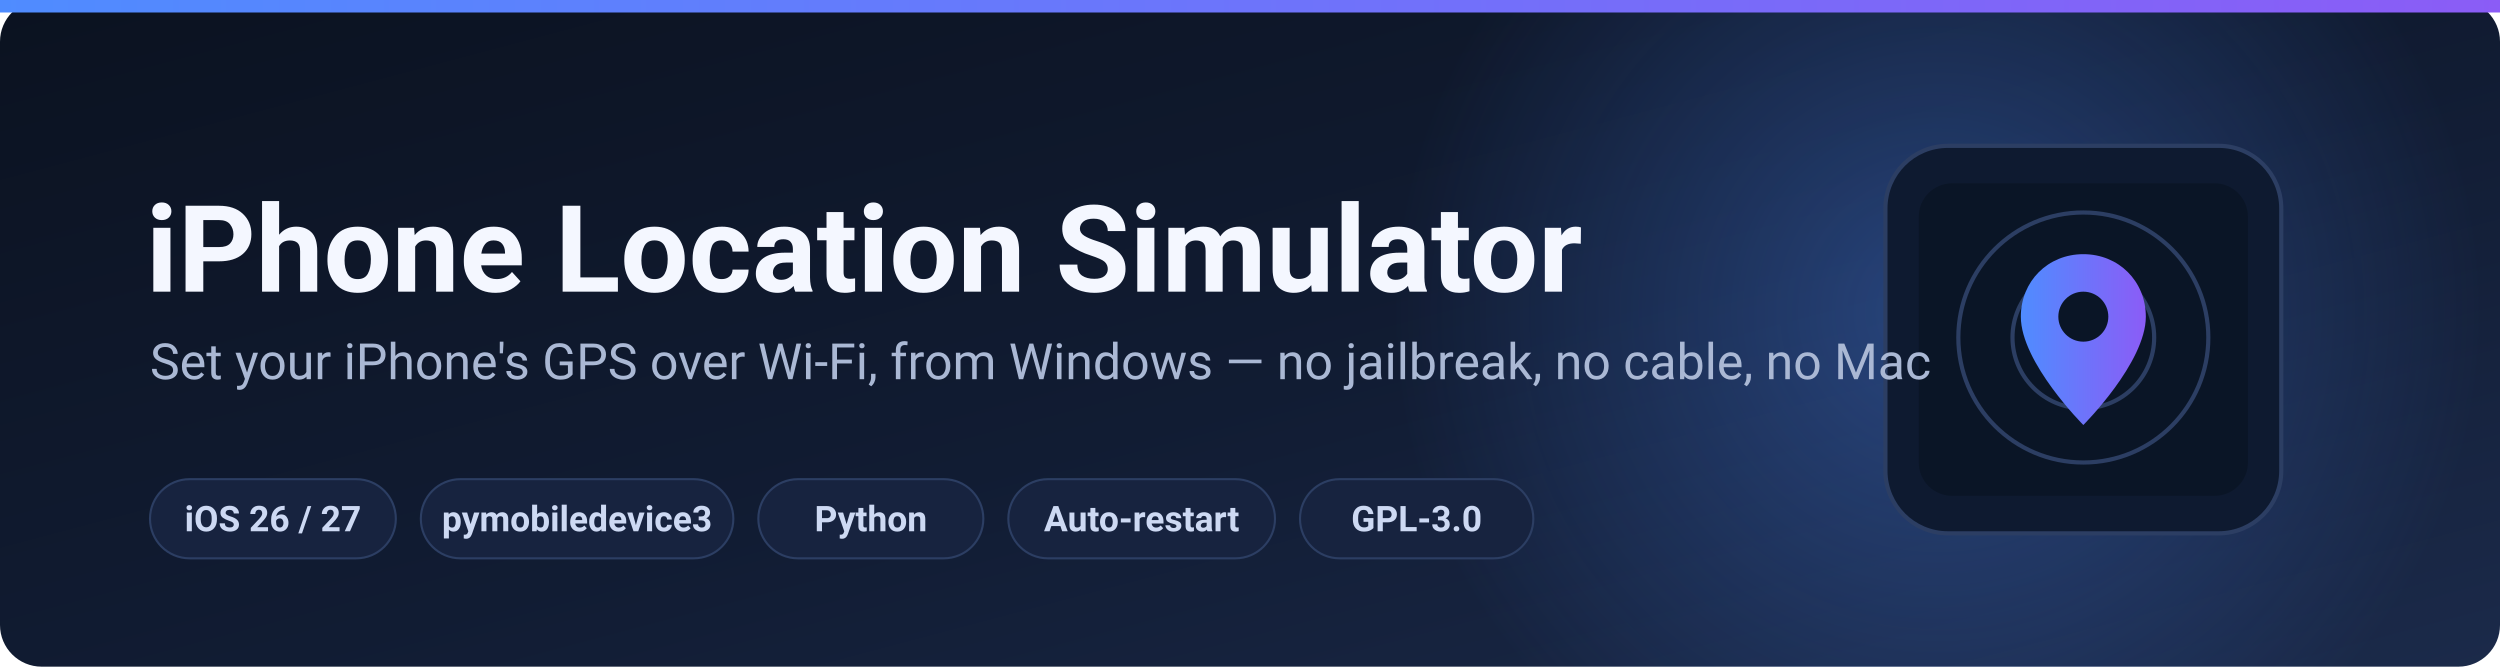
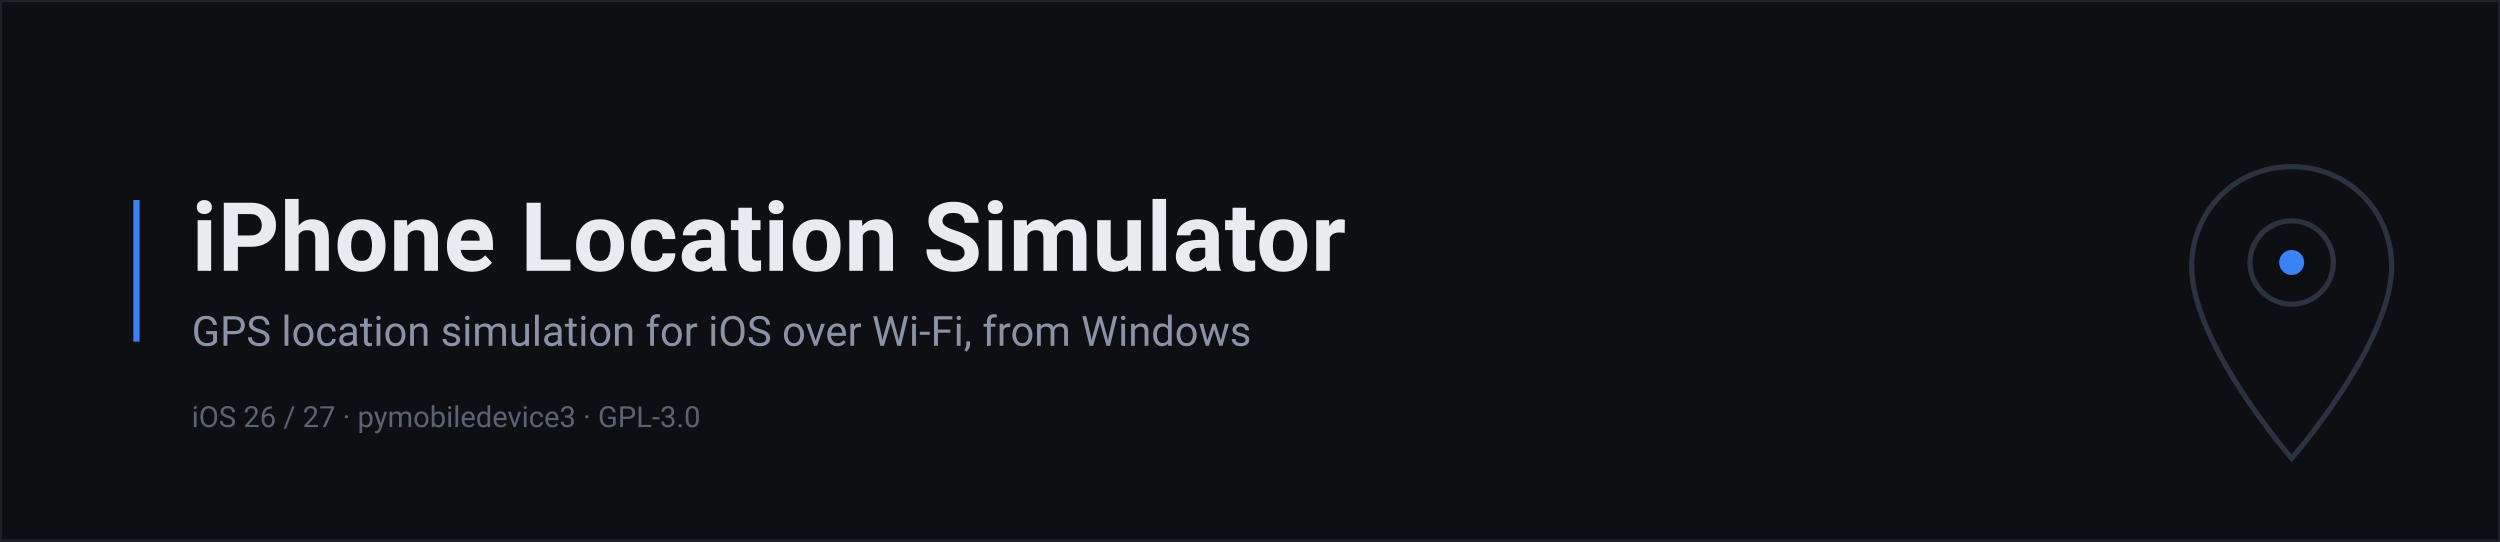
- <svg xmlns="http://www.w3.org/2000/svg" width="1200" height="320" viewBox="0 0 1200 320" role="img" aria-label="iPhone Location Simulator">
+ <svg xmlns="http://www.w3.org/2000/svg" width="1200" height="260" viewBox="0 0 1200 260" role="img" aria-label="iPhone Location Simulator">
  <defs>
-     <linearGradient id="bg" x1="0" y1="0" x2="1" y2="1">
-       <stop offset="0" stop-color="#0b1220" />
-       <stop offset="0.55" stop-color="#111c33" />
-       <stop offset="1" stop-color="#1b2a4a" />
-     </linearGradient>
-     <linearGradient id="accent" x1="0" y1="0" x2="1" y2="0">
-       <stop offset="0" stop-color="#4f8cff" />
-       <stop offset="1" stop-color="#8b5cf6" />
-     </linearGradient>
-     <radialGradient id="glow" cx="0.5" cy="0.5" r="0.5">
-       <stop offset="0" stop-color="#4f8cff" stop-opacity="0.35" />
-       <stop offset="1" stop-color="#4f8cff" stop-opacity="0" />
-     </radialGradient>
    <style>
-       .t  { font-family: 'Segoe UI', Roboto, Helvetica, Arial, sans-serif; }
-       .title { font-size: 58px; font-weight: 700; fill: #f4f7ff; }
-       .sub   { font-size: 24px; font-weight: 400; fill: #aab8d4; }
-       .chip  { font-size: 17px; font-weight: 600; fill: #cdd9f3; }
+       .t    { font-family: 'Segoe UI', Roboto, Helvetica, Arial, sans-serif; }
+       .title{ font-size: 46px; font-weight: 600; fill: #e8ebf0; letter-spacing: 0.3px; }
+       .sub  { font-size: 20px; font-weight: 400; fill: #8a93a6; }
    </style>
  </defs>
-   <rect width="1200" height="320" rx="20" fill="url(#bg)" />
-   <circle cx="930" cy="150" r="260" fill="url(#glow)" />
-   <rect x="0" y="0" width="1200" height="6" fill="url(#accent)" />
-   <g transform="translate(905,70)">
-     <rect x="0" y="0" width="190" height="186" rx="30" fill="#0e1a30" stroke="#2c3e63" stroke-width="2" />
-     <rect x="16" y="18" width="158" height="150" rx="16" fill="#0a1526" />
-     <circle cx="95" cy="92" r="60" fill="none" stroke="#2c3e63" stroke-width="2" />
-     <circle cx="95" cy="92" r="34" fill="none" stroke="#2c3e63" stroke-width="2" />
-     <path d="M95 52 C78 52 65 65 65 82 C65 104 95 134 95 134 C95 134 125 104 125 82 C125 65 112 52 95 52 Z" fill="url(#accent)" />
-     <circle cx="95" cy="82" r="12" fill="#0a1526" />
+   <rect width="1200" height="260" fill="#0d0f13" />
+   <rect x="0" y="0" width="1200" height="260" fill="none" stroke="#1d2129" stroke-width="2" />
+   <rect x="64" y="96" width="3" height="68" fill="#3b82f6" />
+   <text class="t title" x="92" y="130">iPhone Location Simulator</text>
+   <text class="t sub" x="92" y="166">GPS location simulation for iOS over Wi-Fi, from Windows</text>
+   <text class="t" x="92" y="205" font-family="Consolas, monospace" font-size="14" fill="#5a6372">iOS 26 / 27 · pymobiledevice3 · GPL-3.0</text>
+   <g transform="translate(1040,70)" fill="none" stroke="#2b3240" stroke-width="2.5">
+     <path d="M60 10 C33 10 12 31 12 58 C12 95 60 150 60 150 C60 150 108 95 108 58 C108 31 87 10 60 10 Z" />
+     <circle cx="60" cy="56" r="20" />
  </g>
-   <text class="t title" x="70" y="140">iPhone Location Simulator</text>
-   <text class="t sub" x="72" y="182">Set your iPhone's GPS over Wi-Fi, from Windows — no jailbreak, no cable, no Mac</text>
-   <g transform="translate(72,230)">
-     <g>
-       <rect x="0" y="0" width="118" height="38" rx="19" fill="#17233f" stroke="#2c3e63" />
-       <text class="t chip" x="59" y="25" text-anchor="middle">iOS 26 / 27</text>
-     </g>
-     <g transform="translate(130,0)">
-       <rect x="0" y="0" width="150" height="38" rx="19" fill="#17233f" stroke="#2c3e63" />
-       <text class="t chip" x="75" y="25" text-anchor="middle">pymobiledevice3</text>
-     </g>
-     <g transform="translate(292,0)">
-       <rect x="0" y="0" width="108" height="38" rx="19" fill="#17233f" stroke="#2c3e63" />
-       <text class="t chip" x="54" y="25" text-anchor="middle">Python</text>
-     </g>
-     <g transform="translate(412,0)">
-       <rect x="0" y="0" width="128" height="38" rx="19" fill="#17233f" stroke="#2c3e63" />
-       <text class="t chip" x="64" y="25" text-anchor="middle">Auto-restart</text>
-     </g>
-     <g transform="translate(552,0)">
-       <rect x="0" y="0" width="112" height="38" rx="19" fill="#17233f" stroke="#2c3e63" />
-       <text class="t chip" x="56" y="25" text-anchor="middle">GPL-3.0</text>
-     </g>
-   </g>
+   <circle cx="1100" cy="126" r="6" fill="#3b82f6" />
</svg>
